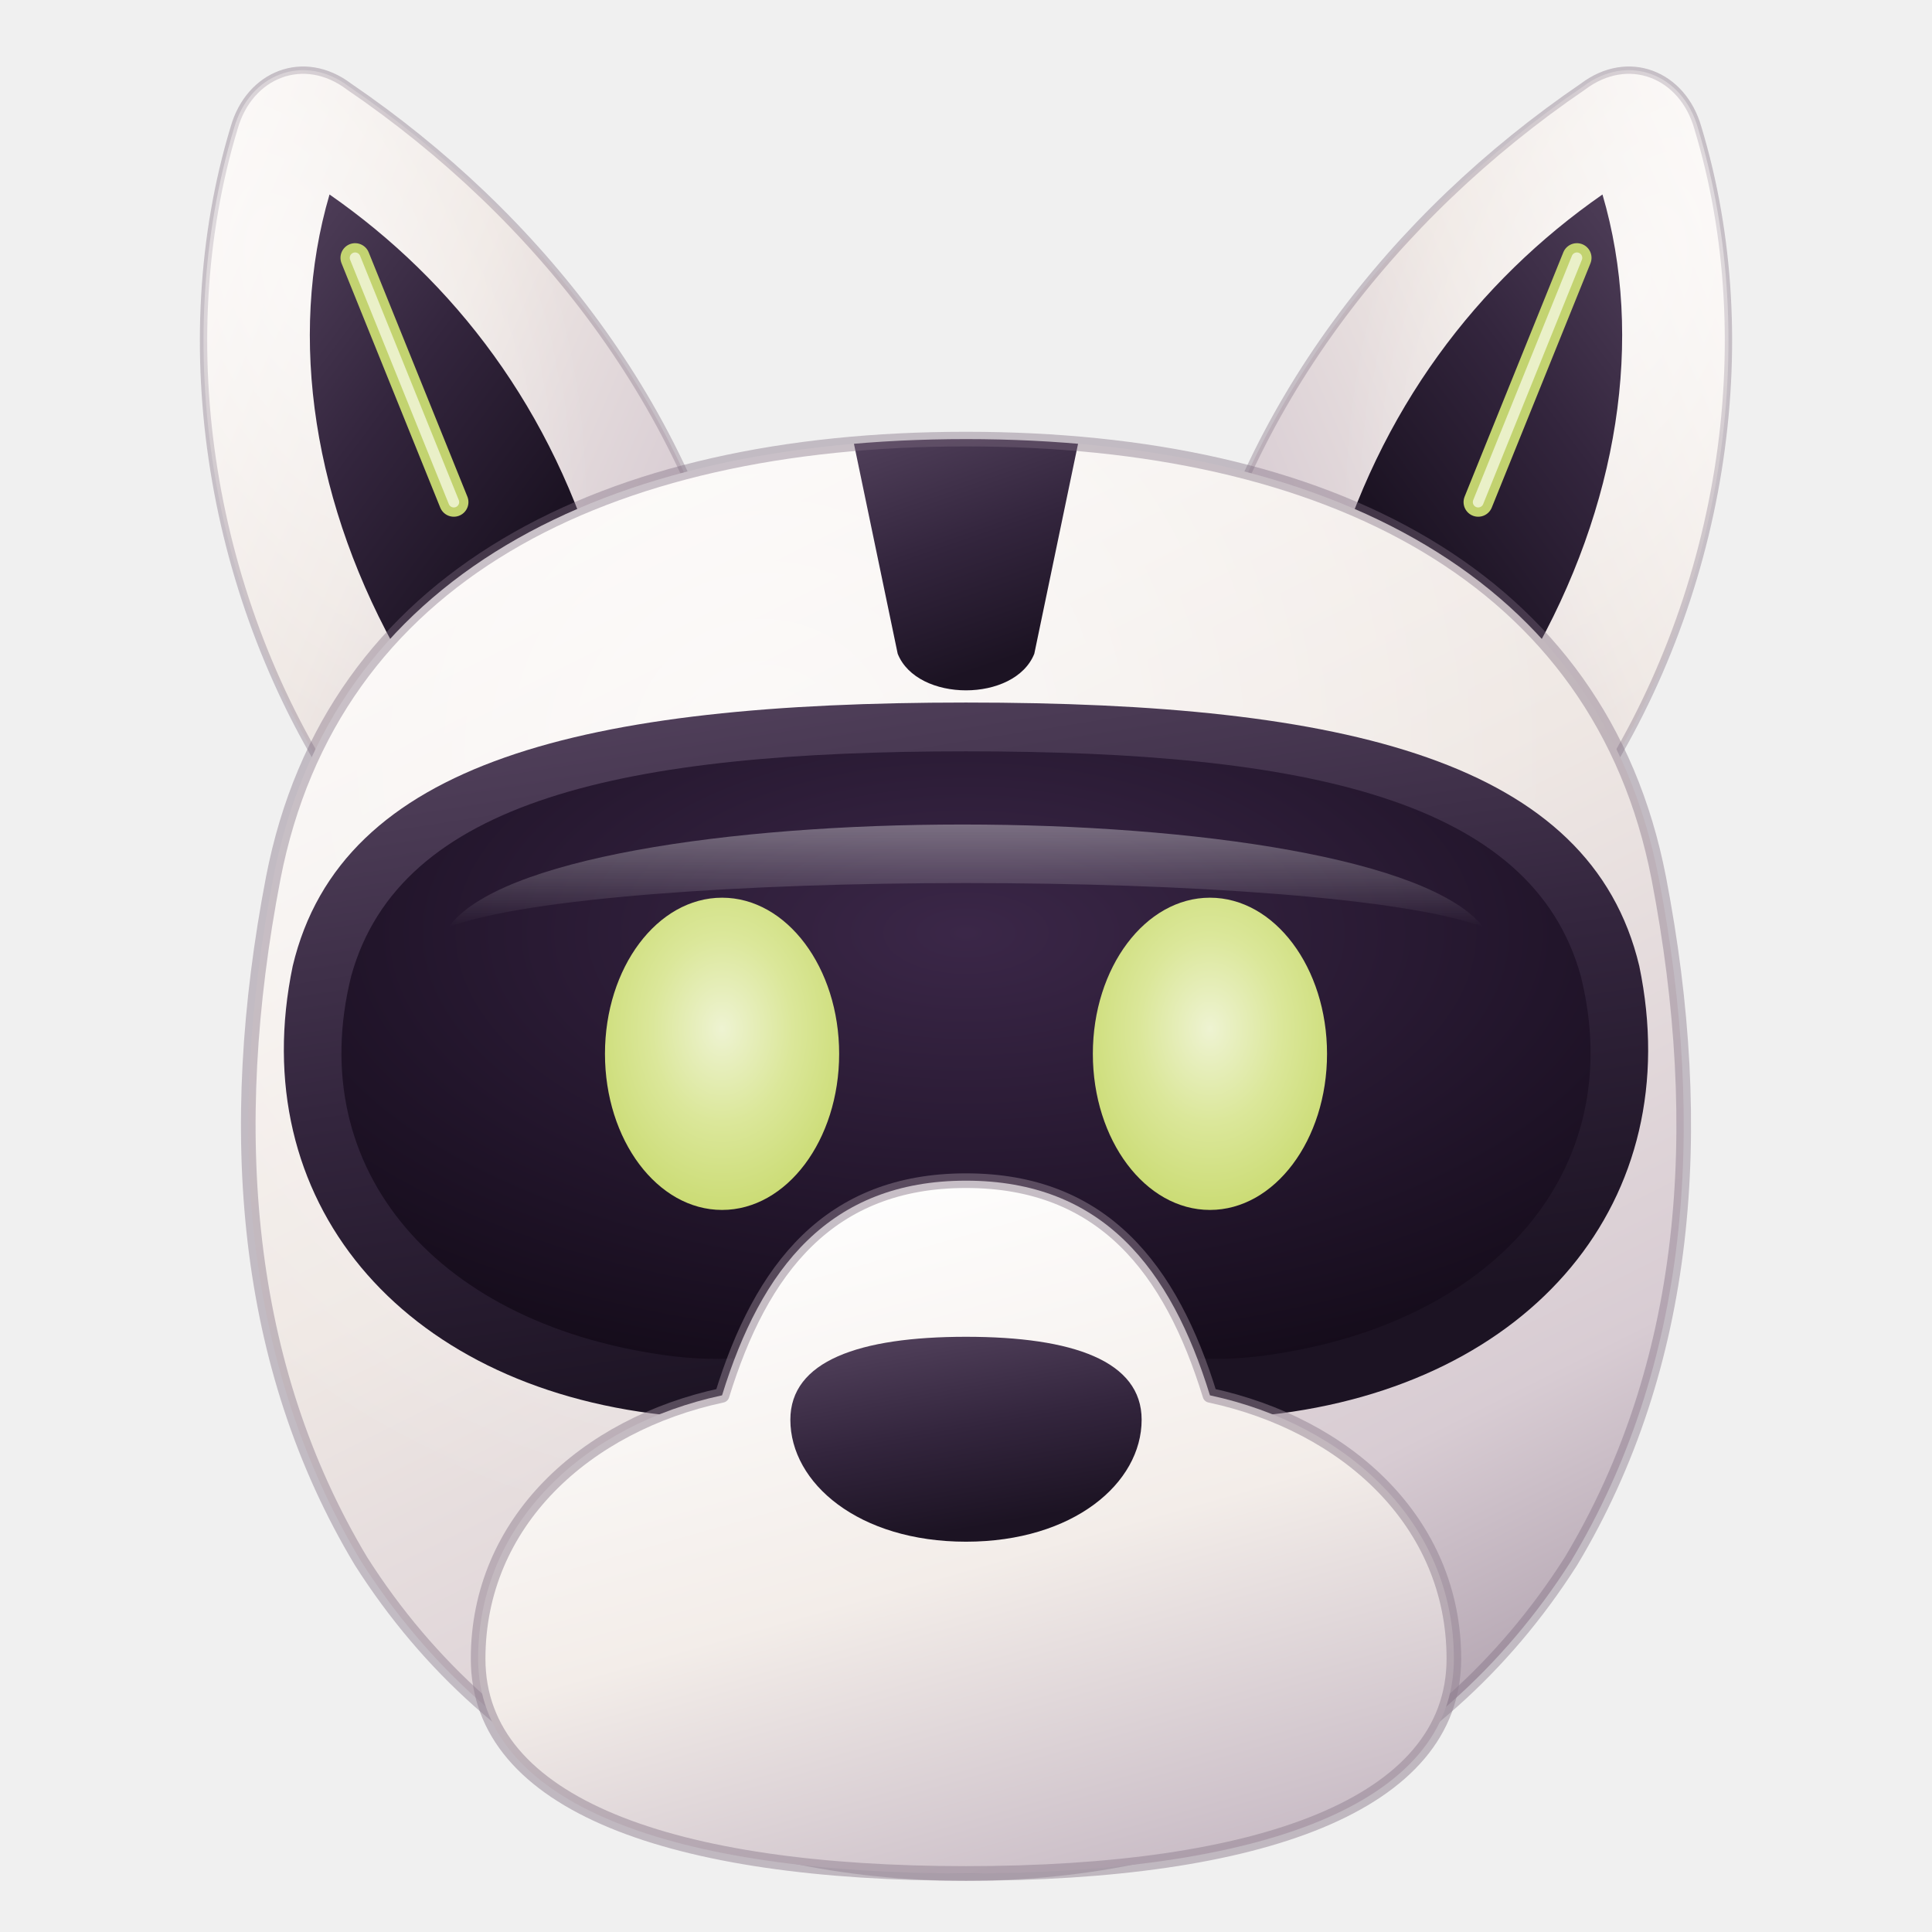
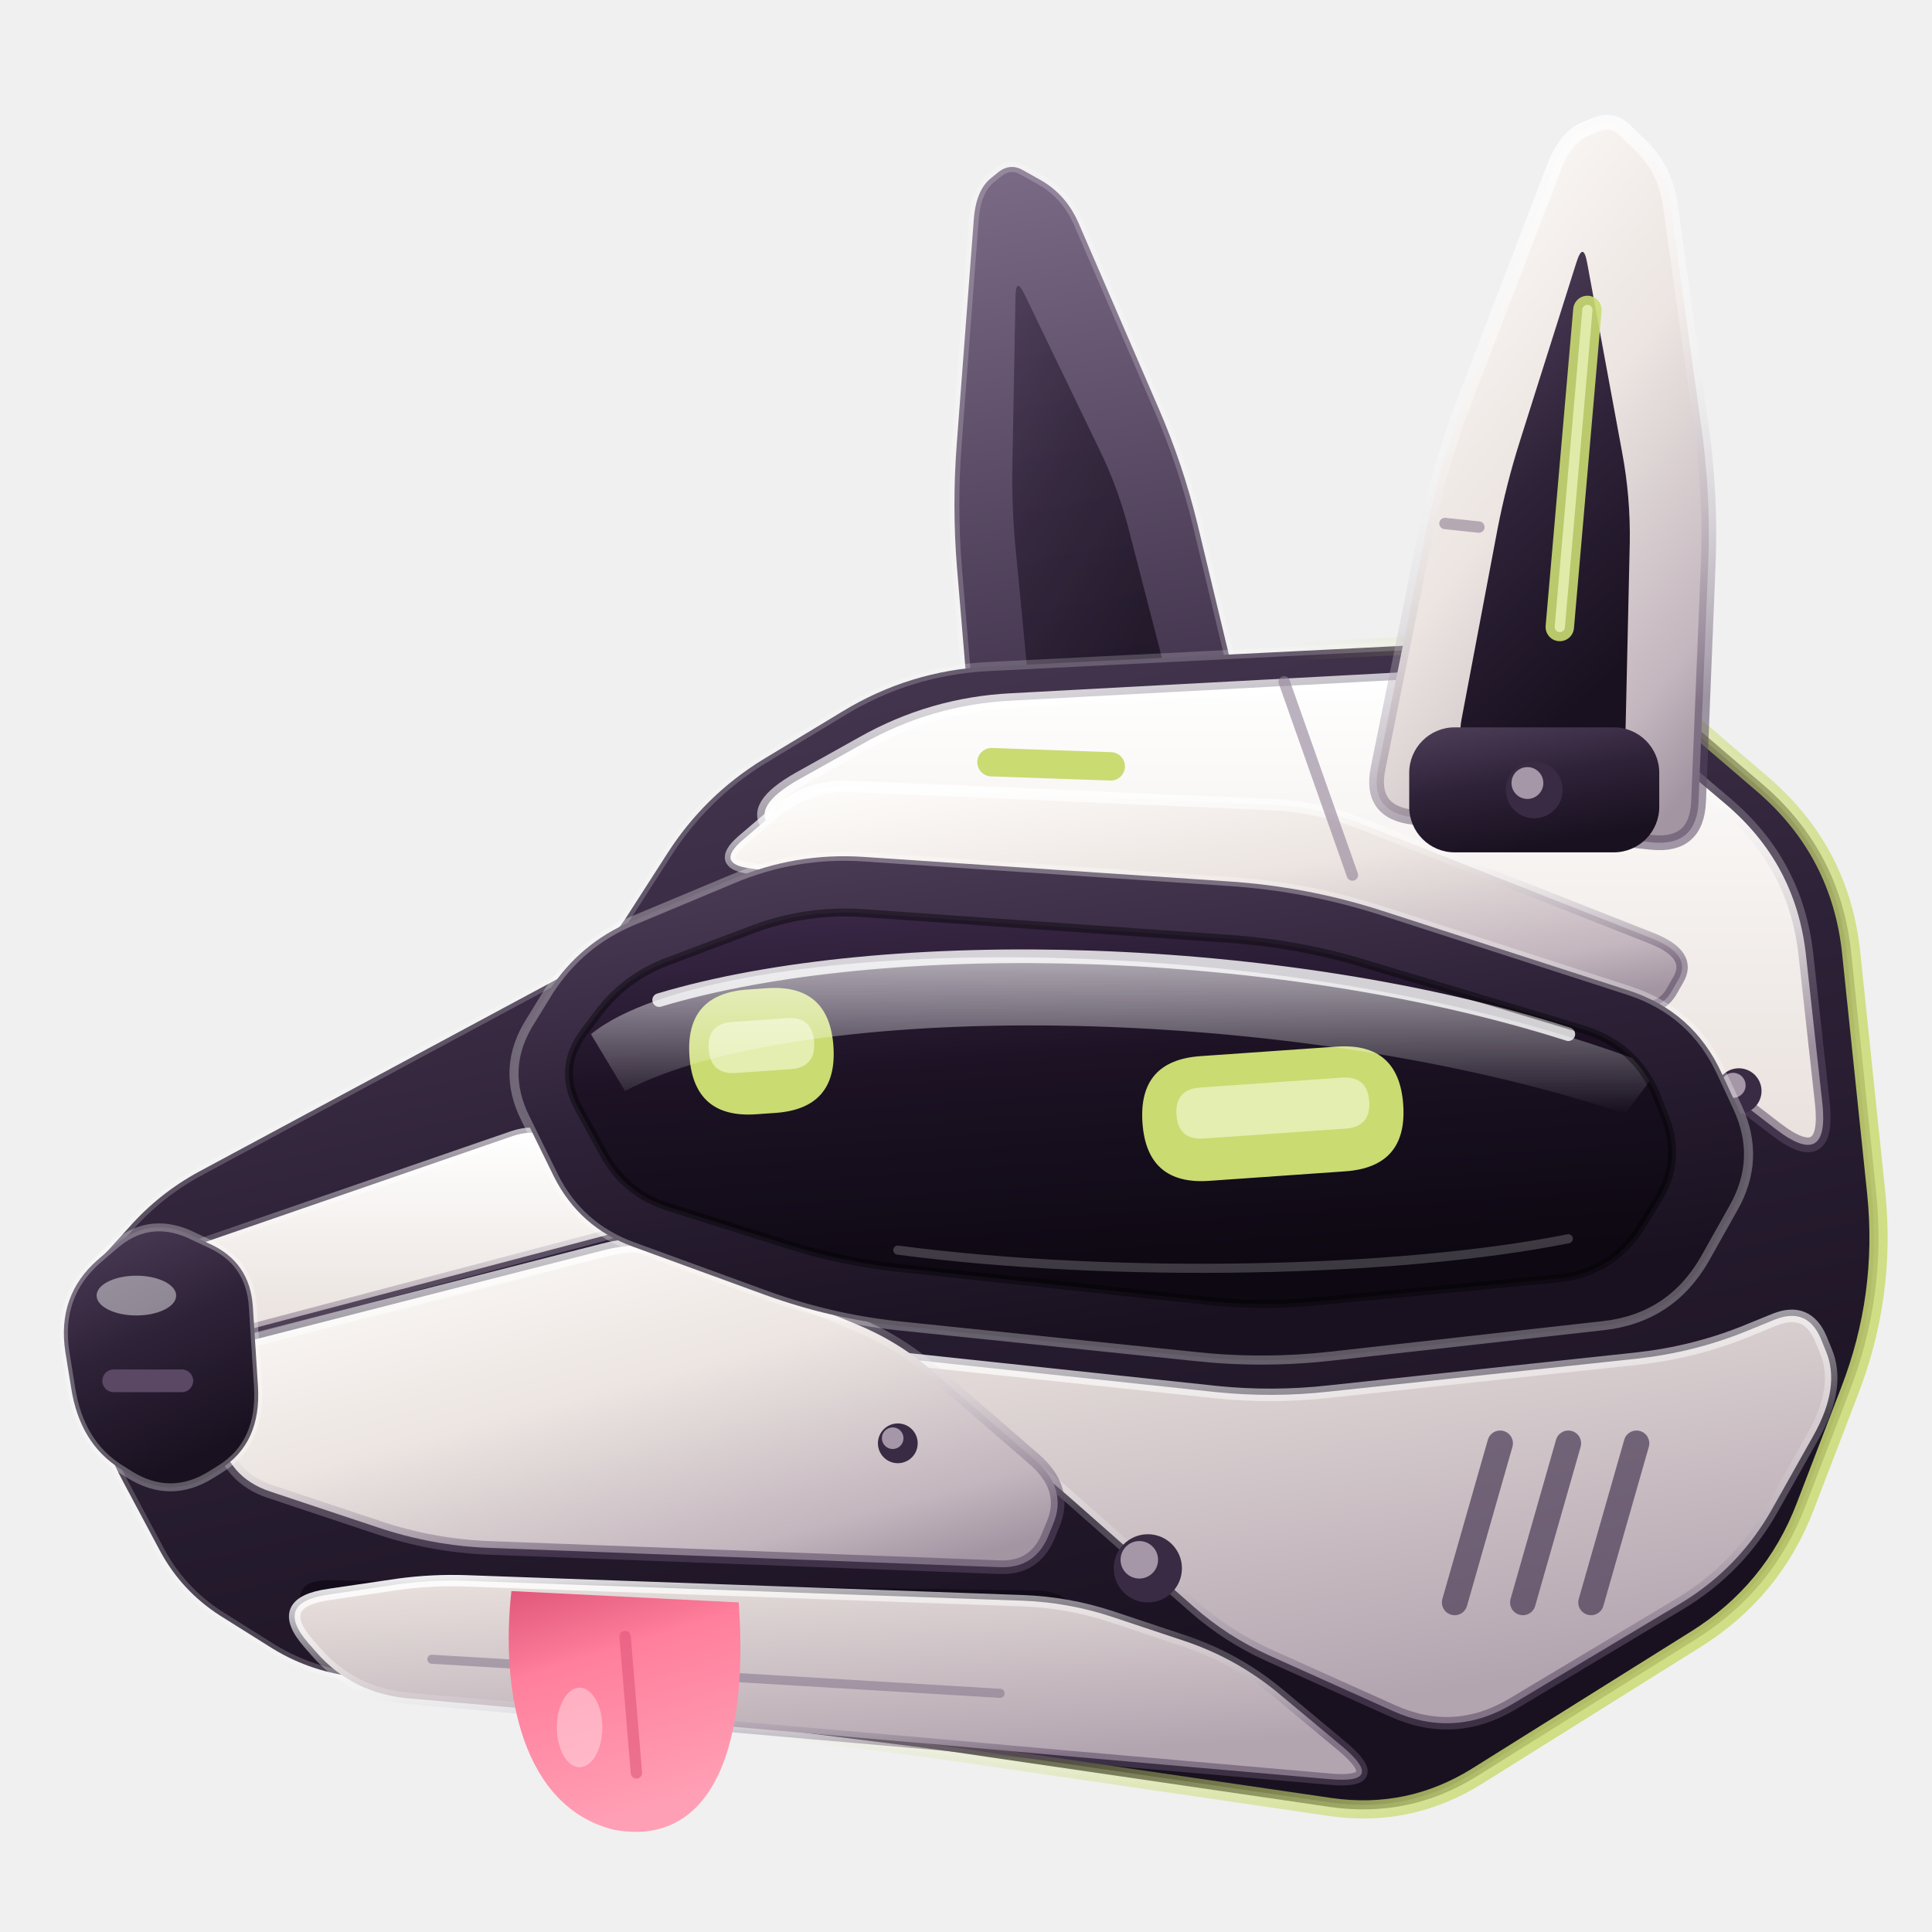
- <svg xmlns="http://www.w3.org/2000/svg" width="32" height="32" viewBox="58 6 396 396" fill="none">
+ <svg xmlns="http://www.w3.org/2000/svg" width="32" height="32" viewBox="74 8 340 340" fill="none">
  <defs>
-     <linearGradient id="r_shell" x1="0.25" y1="0" x2="0.75" y2="1">
-       <stop offset="0" stop-color="#fbf8f6" />
-       <stop offset="0.42" stop-color="#efe8e4" />
-       <stop offset="0.78" stop-color="#d8ccd3" />
-       <stop offset="1" stop-color="#a99aa8" />
+     <linearGradient id="r_shell" x1="0.15" y1="0" x2="0.85" y2="1">
+       <stop offset="0" stop-color="#fdfbf9" />
+       <stop offset="0.45" stop-color="#ece5e1" />
+       <stop offset="0.85" stop-color="#c3b6be" />
+       <stop offset="1" stop-color="#a395a2" />
    </linearGradient>
-     <radialGradient id="r_shellHi" cx="0.36" cy="0.22" r="0.55">
-       <stop offset="0" stop-color="#ffffff" stop-opacity="0.75" />
-       <stop offset="1" stop-color="#ffffff" stop-opacity="0" />
-     </radialGradient>
-     <linearGradient id="r_muzzle" x1="0.3" y1="0" x2="0.7" y2="1">
+     <linearGradient id="r_shellSide" x1="0" y1="0" x2="0.4" y2="1">
+       <stop offset="0" stop-color="#ebe3df" />
+       <stop offset="1" stop-color="#b3a5b0" />
+     </linearGradient>
+     <linearGradient id="r_shellTop" x1="0" y1="0" x2="0" y2="1">
      <stop offset="0" stop-color="#ffffff" />
-       <stop offset="0.55" stop-color="#f3ede9" />
-       <stop offset="1" stop-color="#c9bcc6" />
+       <stop offset="1" stop-color="#e9e1dd" />
    </linearGradient>
-     <linearGradient id="r_graph" x1="0" y1="0" x2="0.3" y2="1">
-       <stop offset="0" stop-color="#55445f" />
-       <stop offset="0.55" stop-color="#33253d" />
-       <stop offset="1" stop-color="#1c1323" />
+     <linearGradient id="r_bevel" x1="0" y1="0" x2="0.3" y2="1">
+       <stop offset="0" stop-color="#ffffff" stop-opacity="0.95" />
+       <stop offset="0.5" stop-color="#ffffff" stop-opacity="0.2" />
+       <stop offset="1" stop-color="#5a4864" stop-opacity="0.55" />
    </linearGradient>
-     <linearGradient id="r_graphHi" x1="0" y1="0" x2="0" y2="1">
-       <stop offset="0" stop-color="#8a7a94" />
-       <stop offset="1" stop-color="#3a2b44" />
+     <linearGradient id="r_graph" x1="0" y1="0" x2="0.35" y2="1">
+       <stop offset="0" stop-color="#4f3f5a" />
+       <stop offset="0.5" stop-color="#2e2238" />
+       <stop offset="1" stop-color="#191120" />
    </linearGradient>
-     <linearGradient id="r_earBack" x1="0" y1="0" x2="0" y2="1">
-       <stop offset="0" stop-color="#5e4d69" />
-       <stop offset="1" stop-color="#7d6c88" />
+     <linearGradient id="r_graphLite" x1="0" y1="0" x2="0" y2="1">
+       <stop offset="0" stop-color="#7a6a85" />
+       <stop offset="1" stop-color="#3a2b45" />
    </linearGradient>
-     <radialGradient id="r_ao">
-       <stop offset="0" stop-color="#3a2346" stop-opacity="0.35" />
-       <stop offset="1" stop-color="#3a2346" stop-opacity="0" />
-     </radialGradient>
-     <radialGradient id="r_visor" cx="0.5" cy="0.3" r="0.8">
-       <stop offset="0" stop-color="#3b2748" />
-       <stop offset="0.6" stop-color="#22152b" />
-       <stop offset="1" stop-color="#120a17" />
-     </radialGradient>
-     <linearGradient id="r_shine" x1="0" y1="0" x2="0" y2="1">
-       <stop offset="0" stop-color="#ffffff" stop-opacity="0.5" />
+     <linearGradient id="r_metal" x1="0" y1="0" x2="1" y2="0">
+       <stop offset="0" stop-color="#8f8296" />
+       <stop offset="0.4" stop-color="#e8e2e6" />
+       <stop offset="1" stop-color="#7a6c82" />
+     </linearGradient>
+     <linearGradient id="r_glass" x1="0" y1="0" x2="0.2" y2="1">
+       <stop offset="0" stop-color="#3d2a4a" />
+       <stop offset="0.45" stop-color="#1c1224" />
+       <stop offset="1" stop-color="#0d0812" />
+     </linearGradient>
+     <linearGradient id="r_gloss" x1="0" y1="0" x2="0" y2="1">
+       <stop offset="0" stop-color="#ffffff" stop-opacity="0.62" />
      <stop offset="1" stop-color="#ffffff" stop-opacity="0" />
    </linearGradient>
-     <linearGradient id="r_rim" x1="0" y1="0.2" x2="1" y2="0.9">
+     <linearGradient id="r_glint" x1="0" y1="0" x2="1" y2="0">
+       <stop offset="0" stop-color="#ffffff" stop-opacity="0" />
+       <stop offset="0.5" stop-color="#ffffff" stop-opacity="0.55" />
+       <stop offset="1" stop-color="#ffffff" stop-opacity="0" />
+     </linearGradient>
+     <linearGradient id="r_scan" x1="0" y1="0" x2="1" y2="0">
      <stop offset="0" stop-color="#cadb72" stop-opacity="0" />
-       <stop offset="0.6" stop-color="#cadb72" stop-opacity="0" />
-       <stop offset="1" stop-color="#cadb72" stop-opacity="0.9" />
+       <stop offset="0.5" stop-color="#e4eeb0" stop-opacity="0.95" />
+       <stop offset="1" stop-color="#cadb72" stop-opacity="0" />
    </linearGradient>
-     <radialGradient id="r_eye" cx="0.5" cy="0.42" r="0.6">
-       <stop offset="0" stop-color="#eef3d2" />
-       <stop offset="0.5" stop-color="#dbe79a" />
-       <stop offset="1" stop-color="#cadb72" />
-     </radialGradient>
-     <radialGradient id="r_glowLime">
-       <stop offset="0" stop-color="#cadb72" stop-opacity="0.8" />
-       <stop offset="0.45" stop-color="#cadb72" stop-opacity="0.28" />
+     <linearGradient id="r_tongue" x1="0" y1="0" x2="0.3" y2="1">
+       <stop offset="0" stop-color="#e0577a" />
+       <stop offset="0.35" stop-color="#ff7f9c" />
+       <stop offset="1" stop-color="#ff9fb5" />
+     </linearGradient>
+     <linearGradient id="r_rim" x1="0" y1="0" x2="1" y2="0.3">
+       <stop offset="0" stop-color="#cadb72" stop-opacity="0" />
+       <stop offset="0.62" stop-color="#cadb72" stop-opacity="0" />
+       <stop offset="1" stop-color="#cadb72" stop-opacity="0.85" />
+     </linearGradient>
+     <radialGradient id="r_glow">
+       <stop offset="0" stop-color="#cadb72" stop-opacity="0.75" />
+       <stop offset="0.45" stop-color="#cadb72" stop-opacity="0.25" />
      <stop offset="1" stop-color="#cadb72" stop-opacity="0" />
    </radialGradient>
-     <radialGradient id="r_glowPink">
-       <stop offset="0" stop-color="#ff6f91" stop-opacity="0.75" />
-       <stop offset="0.45" stop-color="#ff6f91" stop-opacity="0.25" />
-       <stop offset="1" stop-color="#ff6f91" stop-opacity="0" />
-     </radialGradient>
-     <radialGradient id="r_glowAqua">
-       <stop offset="0" stop-color="#8fe9ff" stop-opacity="0.8" />
-       <stop offset="0.45" stop-color="#8fe9ff" stop-opacity="0.25" />
-       <stop offset="1" stop-color="#8fe9ff" stop-opacity="0" />
-     </radialGradient>
    <radialGradient id="r_shadow">
-       <stop offset="0" stop-color="#2b1a33" stop-opacity="0.32" />
+       <stop offset="0" stop-color="#2b1a33" stop-opacity="0.34" />
      <stop offset="0.6" stop-color="#2b1a33" stop-opacity="0.12" />
      <stop offset="1" stop-color="#2b1a33" stop-opacity="0" />
    </radialGradient>
    <radialGradient id="r_ball" cx="0.36" cy="0.3" r="0.8">
      <stop offset="0" stop-color="#eef3d2" />
      <stop offset="0.55" stop-color="#cadb72" />
      <stop offset="1" stop-color="#a3b352" />
    </radialGradient>
-     <clipPath id="r_clipHead">
-       <path d="M256 96 C 330 96 386 124 398 186 C 408 238 404 286 380 326 C 352 370 306 390 256 390 C 206 390 160 370 132 326 C 108 286 104 238 114 186 C 126 124 182 96 256 96 Z" />
-     </clipPath>
    <clipPath id="r_clipVisor">
-       <path d="M256 160 C 326 160 372 170 382 206 C 392 246 364 278 316 284 C 290 287 274 276 256 276 C 238 276 222 287 196 284 C 148 278 120 246 130 206 C 140 170 186 160 256 160 Z" />
+       <path d="M175.8 203 Q172 196 176.8 189.6 L179.2 186.4 Q184 180 191.5 177.2 L206.6 171.5 Q216 168 226 168.7 L290 173.2 Q302 174 313.5 177.4 L352.4 189.1 Q362 192 365.6 201 L367 204.6 Q370 212 365.9 218.9 L363.1 223.4 Q358 232 348 233 L306 237 Q296 238 286.1 236.9 L231.9 231.1 Q222 230 212.5 227 L191.6 220.4 Q184 218 180.2 211 Z" />
    </clipPath>
  </defs>
-   <g transform="translate(166 146) rotate(-22)">
-     <path d="M -44 8 C -54 -40 -42 -92 -13 -128 C -6 -137 6 -137 12 -127 C 38 -88 52 -40 44 8 A 44 44 0 0 1 -44 8 Z" fill="url(#r_shell)" stroke="#9d8e9c" stroke-width="1.5" stroke-opacity="0.5" />
-     <path d="M -44 8 C -54 -40 -42 -92 -13 -128 C -6 -137 6 -137 12 -127 C 38 -88 52 -40 44 8 A 44 44 0 0 1 -44 8 Z" fill="url(#r_shellHi)" opacity="0.7" />
-     <path d="M -22 -14 C -27 -50 -19 -84 0 -108 C 17 -82 26 -50 22 -14 Z" fill="url(#r_graph)" />
-     <path d="M 0 -94 L 0 -40" fill="none" stroke="#cadb72" stroke-width="6" stroke-linecap="round" stroke-linejoin="round" opacity="0.95" />
-     <path d="M 0 -94 L 0 -40" fill="none" stroke="#eef3d2" stroke-width="2.2" stroke-linecap="round" stroke-linejoin="round" opacity="0.9" />
+   <g transform="translate(268 138) rotate(-10) scale(0.86 0.9)">
+     <path d="M-20 12 Q-28 12 -27.2 4 L-23.2 -38.1 Q-22 -50 -18.9 -61.6 L-7.5 -104.2 Q-6 -110 -2.4 -111.8 L-0.7 -112.7 Q2 -114 4.3 -112.1 L7.5 -109.6 Q12 -106 13.5 -100.2 L23.1 -61.6 Q26 -50 26.8 -38 L29.5 4 Q30 12 22 12 Z" fill="url(#r_graphLite)" />
+     <path d="M-20 12 Q-28 12 -27.2 4 L-23.2 -38.1 Q-22 -50 -18.9 -61.6 L-7.5 -104.2 Q-6 -110 -2.4 -111.8 L-0.7 -112.7 Q2 -114 4.3 -112.1 L7.5 -109.6 Q12 -106 13.5 -100.2 L23.1 -61.6 Q26 -50 26.8 -38 L29.5 4 Q30 12 22 12 Z" fill="none" stroke="#ffffff" stroke-width="2" stroke-linecap="round" stroke-linejoin="round" opacity="0.2" />
+     <path d="M-8 0 Q-14 0 -13.5 -6 L-10.7 -40 Q-10 -48 -8.4 -55.8 L-1.8 -88.1 Q-1 -92 0.1 -88.2 L9.7 -55.7 Q12 -48 12.7 -40 L15.5 -6 Q16 0 10 0 Z" fill="url(#r_graph)" opacity="0.8" />
  </g>
-   <g transform="matrix(-1 0 0 1 512 0)">
-     <g transform="translate(166 146) rotate(-22)">
-       <path d="M -44 8 C -54 -40 -42 -92 -13 -128 C -6 -137 6 -137 12 -127 C 38 -88 52 -40 44 8 A 44 44 0 0 1 -44 8 Z" fill="url(#r_shell)" stroke="#9d8e9c" stroke-width="1.5" stroke-opacity="0.5" />
-       <path d="M -44 8 C -54 -40 -42 -92 -13 -128 C -6 -137 6 -137 12 -127 C 38 -88 52 -40 44 8 A 44 44 0 0 1 -44 8 Z" fill="url(#r_shellHi)" opacity="0.7" />
-       <path d="M -22 -14 C -27 -50 -19 -84 0 -108 C 17 -82 26 -50 22 -14 Z" fill="url(#r_graph)" />
-       <path d="M 0 -94 L 0 -40" fill="none" stroke="#cadb72" stroke-width="6" stroke-linecap="round" stroke-linejoin="round" opacity="0.95" />
-       <path d="M 0 -94 L 0 -40" fill="none" stroke="#eef3d2" stroke-width="2.2" stroke-linecap="round" stroke-linejoin="round" opacity="0.9" />
+   <g transform="translate(268 138) scale(0.86)">
+     <rect x="-22" y="-6" width="44" height="22" rx="8" fill="url(#r_graph)" />
+     <circle cx="0" cy="5" r="5" fill="#3a2b44" />
+     <circle cx="-1.2" cy="3.8" r="2.8" fill="#a597a8" />
+   </g>
+   <path d="M222.1 133.3 Q234 126 248 125.3 L338 120.8 Q354 120 366.1 130.5 L384.4 146.2 Q398 158 399.8 175.9 L404.2 218.1 Q406 236 399.5 252.8 L391.7 273.1 Q386 288 372.4 296.5 L333.9 320.6 Q322 328 308.1 326 L247.9 317.2 Q240 316 232.1 315 L135.9 303 Q128 302 121.3 297.7 L112.7 292.3 Q106 288 102.2 281 L95.8 269 Q92 262 90.2 254.2 L88.2 245.7 Q86 236 92.6 228.5 L96.7 224 Q102 218 109 214.2 L173 179.8 Q180 176 184.3 169.3 L191.5 158.1 Q198 148 208.2 141.7 Z" fill="url(#r_graph)" />
+   <path d="M222.1 133.3 Q234 126 248 125.3 L338 120.8 Q354 120 366.1 130.5 L384.4 146.2 Q398 158 399.8 175.9 L404.2 218.1 Q406 236 399.5 252.8 L391.7 273.1 Q386 288 372.4 296.5 L333.9 320.6 Q322 328 308.1 326 L247.9 317.2 Q240 316 232.1 315 L135.9 303 Q128 302 121.3 297.7 L112.7 292.3 Q106 288 102.2 281 L95.8 269 Q92 262 90.2 254.2 L88.2 245.7 Q86 236 92.6 228.5 L96.7 224 Q102 218 109 214.2 L173 179.8 Q180 176 184.3 169.3 L191.5 158.1 Q198 148 208.2 141.7 Z" fill="none" stroke="#ffffff" stroke-width="1.6" stroke-linecap="round" stroke-linejoin="round" opacity="0.2" />
+   <path d="M222.1 133.3 Q234 126 248 125.3 L338 120.8 Q354 120 366.1 130.5 L384.4 146.2 Q398 158 399.8 175.9 L404.2 218.1 Q406 236 399.5 252.8 L391.7 273.1 Q386 288 372.4 296.5 L333.9 320.6 Q322 328 308.1 326 L247.9 317.2 Q240 316 232.1 315 L135.9 303 Q128 302 121.3 297.7 L112.7 292.3 Q106 288 102.2 281 L95.8 269 Q92 262 90.2 254.2 L88.2 245.7 Q86 236 92.6 228.5 L96.7 224 Q102 218 109 214.2 L173 179.8 Q180 176 184.3 169.3 L191.5 158.1 Q198 148 208.2 141.7 Z" fill="none" stroke="url(#r_rim)" stroke-width="3.2" stroke-linecap="round" stroke-linejoin="round" />
+   <path d="M126.9 290.5 Q126 286 132 286.1 L256 287.9 Q262 288 262.9 291.6 L263.1 292.4 Q264 296 258 296 L134 296 Q128 296 127.1 291.5 Z" fill="#140c1a" />
+   <g transform="rotate(0 276 284)">
+     <path d="M128.3 297.2 Q122 290 131.9 288.6 L144.1 286.8 Q150 286 156 286.2 L254 289.7 Q262 290 269.6 292.5 L282.5 296.8 Q292 300 299.6 306.5 L310.4 315.5 Q318 322 308 321.1 L260 316.9 Q250 316 240 315.1 L146 306.9 Q136 306 129.7 298.8 Z" fill="url(#r_shellSide)" />
+     <path d="M128.3 297.2 Q122 290 131.9 288.6 L144.1 286.8 Q150 286 156 286.2 L254 289.7 Q262 290 269.6 292.5 L282.5 296.8 Q292 300 299.6 306.5 L310.4 315.5 Q318 322 308 321.1 L260 316.9 Q250 316 240 315.1 L146 306.9 Q136 306 129.7 298.8 Z" fill="none" stroke="url(#r_bevel)" stroke-width="2" stroke-linecap="round" stroke-linejoin="round" />
+     <path d="M150 300 L250 306" fill="none" stroke="#7d6e86" stroke-width="1.6" stroke-linecap="round" stroke-linejoin="round" opacity="0.5" />
+   </g>
+   <path d="M164 288 C 162 306 166 326 182 330 C 198 333 206 318 204 290 Z" fill="url(#r_tongue)" />
+   <path d="M184 296 L186 320" fill="none" stroke="#e0577a" stroke-width="2" stroke-linecap="round" stroke-linejoin="round" opacity="0.6" />
+   <ellipse cx="176" cy="312" rx="4" ry="7" fill="#ffffff" opacity="0.35" />
+   <path d="M228.9 250.1 Q222 246 230 246.8 L288.1 253 Q298 254 307.9 252.9 L362.1 247.1 Q372 246 381 242.4 L386.4 240.2 Q392 238 394.4 243.5 L395.3 245.7 Q398 252 393.1 260.7 L385.9 273.5 Q380 284 369.7 290.2 L340.3 307.8 Q330 314 319.1 309.1 L297.3 299.3 Q290 296 284 290.7 L262 271.3 Q256 266 249.1 261.9 Z" fill="url(#r_shellSide)" />
+   <path d="M228.9 250.1 Q222 246 230 246.8 L288.1 253 Q298 254 307.9 252.9 L362.1 247.1 Q372 246 381 242.4 L386.4 240.2 Q392 238 394.4 243.5 L395.3 245.7 Q398 252 393.1 260.7 L385.9 273.5 Q380 284 369.7 290.2 L340.3 307.8 Q330 314 319.1 309.1 L297.3 299.3 Q290 296 284 290.7 L262 271.3 Q256 266 249.1 261.9 Z" fill="none" stroke="url(#r_bevel)" stroke-width="2.2" stroke-linecap="round" stroke-linejoin="round" />
+   <path d="M180.3 228 Q188 226 195.4 229 L224.6 241 Q232 244 238 249.2 L256 264.8 Q262 270 259.3 276.3 L258.4 278.5 Q256 284 250 283.8 L160 280.4 Q150 280 140.5 276.8 L121.6 270.5 Q114 268 112.6 260.1 L111.1 251.9 Q110 246 115.8 244.5 Z" fill="url(#r_shell)" />
+   <path d="M180.3 228 Q188 226 195.4 229 L224.6 241 Q232 244 238 249.2 L256 264.8 Q262 270 259.3 276.3 L258.4 278.5 Q256 284 250 283.8 L160 280.4 Q150 280 140.5 276.8 L121.6 270.5 Q114 268 112.6 260.1 L111.1 251.9 Q110 246 115.8 244.5 Z" fill="none" stroke="url(#r_bevel)" stroke-width="2.4" stroke-linecap="round" stroke-linejoin="round" />
+   <path d="M164.3 207.9 Q170 206 174 210.5 L182 219.5 Q186 224 180.2 225.5 L115.8 242.5 Q110 244 106.5 239.1 L103.5 234.9 Q100 230 105.7 228.1 Z" fill="url(#r_shellTop)" />
+   <path d="M164.3 207.9 Q170 206 174 210.5 L182 219.5 Q186 224 180.2 225.5 L115.8 242.5 Q110 244 106.5 239.1 L103.5 234.9 Q100 230 105.7 228.1 Z" fill="none" stroke="url(#r_bevel)" stroke-width="1.8" stroke-linecap="round" stroke-linejoin="round" />
+   <path d="M209.6 153.6 Q206 150 214.7 145.1 L225.8 138.9 Q238 132 252 131.3 L334 126.9 Q350 126 362.2 136.4 L377.8 149.6 Q390 160 391.8 175.9 L394.7 202.1 Q396 214 386.5 206.7 L374.8 197.7 Q370 194 364.5 191.7 L309.5 168.3 Q304 166 298 165.5 L220 158.5 Q214 158 210.4 154.4 Z" fill="url(#r_shellTop)" />
+   <path d="M209.6 153.6 Q206 150 214.7 145.1 L225.8 138.9 Q238 132 252 131.3 L334 126.9 Q350 126 362.2 136.4 L377.8 149.6 Q390 160 391.8 175.9 L394.7 202.1 Q396 214 386.5 206.7 L374.8 197.7 Q370 194 364.5 191.7 L309.5 168.3 Q304 166 298 165.5 L220 158.5 Q214 158 210.4 154.4 Z" fill="none" stroke="url(#r_bevel)" stroke-width="2.6" stroke-linecap="round" stroke-linejoin="round" />
+   <path d="M205.9 160.8 Q200 160 204.5 156 L210 151.3 Q216 146 224 146.4 L298 149.6 Q306 150 313.4 152.9 L364.6 173.1 Q372 176 369.3 180.5 L368.1 182.6 Q366 186 362.2 184.8 L307.8 167.2 Q304 166 300 165.8 L218 162.2 Q214 162 210 161.4 Z" fill="url(#r_shell)" />
+   <path d="M205.9 160.8 Q200 160 204.5 156 L210 151.3 Q216 146 224 146.4 L298 149.6 Q306 150 313.4 152.9 L364.6 173.1 Q372 176 369.3 180.5 L368.1 182.6 Q366 186 362.2 184.8 L307.8 167.2 Q304 166 300 165.8 L218 162.2 Q214 162 210 161.4 Z" fill="none" stroke="url(#r_bevel)" stroke-width="2" stroke-linecap="round" stroke-linejoin="round" />
+   <path d="M300 128 L312 162" fill="none" stroke="#8f8096" stroke-width="2" stroke-linecap="round" stroke-linejoin="round" opacity="0.6" />
+   <path d="M338 262 L330 290" fill="none" stroke="#4a3a55" stroke-width="4.5" stroke-linecap="round" stroke-linejoin="round" opacity="0.7" />
+   <path d="M350 262 L342 290" fill="none" stroke="#4a3a55" stroke-width="4.5" stroke-linecap="round" stroke-linejoin="round" opacity="0.7" />
+   <path d="M362 262 L354 290" fill="none" stroke="#4a3a55" stroke-width="4.5" stroke-linecap="round" stroke-linejoin="round" opacity="0.7" />
+   <circle cx="276" cy="284" r="6" fill="#3a2b44" />
+   <circle cx="274.5" cy="282.5" r="3.3" fill="#a597a8" />
+   <circle cx="380" cy="200" r="4" fill="#3a2b44" />
+   <circle cx="379.0" cy="199.0" r="2.2" fill="#a597a8" />
+   <circle cx="232" cy="262" r="3.5" fill="#3a2b44" />
+   <circle cx="231.1" cy="261.1" r="1.9" fill="#a597a8" />
+   <path d="M85.5 245.9 Q84 236 91.2 229.7 L94 227.3 Q100 222 107.3 225.2 L110.7 226.8 Q118 230 118.5 238 L119.4 252 Q120 262 112.8 266.5 L111.2 267.5 Q104 272 96.8 267.5 L95.2 266.5 Q88 262 86.5 252.1 Z" fill="url(#r_graph)" />
+   <path d="M85.5 245.9 Q84 236 91.2 229.7 L94 227.3 Q100 222 107.3 225.2 L110.7 226.8 Q118 230 118.5 238 L119.4 252 Q120 262 112.8 266.5 L111.2 267.5 Q104 272 96.8 267.5 L95.2 266.5 Q88 262 86.5 252.1 Z" fill="none" stroke="#ffffff" stroke-width="1.4" stroke-linecap="round" stroke-linejoin="round" opacity="0.3" />
+   <ellipse cx="98" cy="236" rx="7" ry="3.5" fill="#ffffff" opacity="0.45" />
+   <rect x="92" y="249" width="16" height="4" rx="2" fill="#5a4864" />
+   <path d="M166.5 204.9 Q162 196 167.4 187.6 L170.6 182.4 Q176 174 185.2 170.1 L202.9 162.7 Q214 158 226 158.8 L290 163.1 Q304 164 317.3 168.3 L360.6 182.3 Q372 186 377 196.9 L379.8 202.9 Q384 212 379 220.7 L374 229.6 Q368 240 356.1 241.3 L307.9 246.7 Q296 248 284.1 246.7 L231.9 241.3 Q220 240 208.7 235.9 L185.4 227.4 Q176 224 171.5 215.1 Z" fill="url(#r_graph)" />
+   <path d="M166.5 204.9 Q162 196 167.4 187.6 L170.6 182.4 Q176 174 185.2 170.1 L202.9 162.7 Q214 158 226 158.8 L290 163.1 Q304 164 317.3 168.3 L360.6 182.3 Q372 186 377 196.9 L379.8 202.9 Q384 212 379 220.7 L374 229.6 Q368 240 356.1 241.3 L307.9 246.7 Q296 248 284.1 246.7 L231.9 241.3 Q220 240 208.7 235.9 L185.4 227.4 Q176 224 171.5 215.1 Z" fill="none" stroke="#ffffff" stroke-width="1.6" stroke-linecap="round" stroke-linejoin="round" opacity="0.3" />
+   <path d="M175.8 203 Q172 196 176.8 189.6 L179.2 186.4 Q184 180 191.5 177.2 L206.6 171.5 Q216 168 226 168.7 L290 173.2 Q302 174 313.5 177.4 L352.4 189.1 Q362 192 365.6 201 L367 204.6 Q370 212 365.9 218.9 L363.1 223.4 Q358 232 348 233 L306 237 Q296 238 286.1 236.9 L231.9 231.1 Q222 230 212.5 227 L191.6 220.4 Q184 218 180.2 211 Z" fill="url(#r_glass)" />
+   <g clip-path="url(#r_clipVisor)">
+     <g class="eyes">
+       <ellipse cx="208" cy="193" rx="45.6" ry="30" fill="none" opacity="0.9" />
+       <path d="M206.3 182 L209.7 182 Q220.7 182 220.7 193 Q220.7 204 209.7 204 L206.3 204 Q195.3 204 195.3 193 Q195.3 182 206.3 182 Z" fill="#cadb72" transform="rotate(-4 208 193)" opacity="1" />
+       <path d="M203.2 187.5 L212.8 187.5 Q217.3 187.5 217.3 192 Q217.3 196.5 212.8 196.5 L203.2 196.5 Q198.7 196.5 198.7 192 Q198.7 187.5 203.2 187.5 Z" fill="#e4eeb0" transform="rotate(-4 208 192)" opacity="1" />
+       <ellipse cx="298" cy="204" rx="71.5" ry="30" fill="none" opacity="0.9" />
+       <path d="M286 193 L310 193 Q321 193 321 204 Q321 215 310 215 L286 215 Q275 215 275 204 Q275 193 286 193 Z" fill="#cadb72" transform="rotate(-4 298 204)" opacity="1" />
+       <path d="M285.5 198.5 L310.5 198.5 Q315 198.5 315 203 Q315 207.5 310.5 207.5 L285.5 207.5 Q281 207.5 281 203 Q281 198.5 285.5 198.5 Z" fill="#e4eeb0" transform="rotate(-4 298 203)" opacity="1" />
+     </g>
+     <path d="M178 190 C 200 172 300 170 366 196 L 360 204 C 300 184 214 184 184 200 Z" fill="url(#r_gloss)" />
+     <path d="M190 184 C 230 172 300 174 350 190" fill="none" stroke="#ffffff" stroke-width="2.4" stroke-linecap="round" stroke-linejoin="round" opacity="0.8" />
+     <path d="M232 228 C 270 233 320 232 350 226" fill="none" stroke="#ffffff" stroke-width="1.6" stroke-linecap="round" stroke-linejoin="round" opacity="0.2" />
+     <g class="glint">
+       <path d="M120 160 L150 160 L120 250 L90 250 Z" fill="url(#r_glint)" />
    </g>
  </g>
-   <path d="M256 96 C 330 96 386 124 398 186 C 408 238 404 286 380 326 C 352 370 306 390 256 390 C 206 390 160 370 132 326 C 108 286 104 238 114 186 C 126 124 182 96 256 96 Z" fill="url(#r_shell)" />
-   <path d="M256 96 C 330 96 386 124 398 186 C 408 238 404 286 380 326 C 352 370 306 390 256 390 C 206 390 160 370 132 326 C 108 286 104 238 114 186 C 126 124 182 96 256 96 Z" fill="url(#r_shellHi)" opacity="0.8" />
-   <g clip-path="url(#r_clipHead)">
-     <path d="M232 92 L280 92 L270 140 C 266 150 246 150 242 140 Z" fill="url(#r_graph)" />
+   <path d="M175.8 203 Q172 196 176.8 189.6 L179.2 186.4 Q184 180 191.5 177.2 L206.6 171.5 Q216 168 226 168.7 L290 173.2 Q302 174 313.5 177.4 L352.4 189.1 Q362 192 365.6 201 L367 204.6 Q370 212 365.9 218.9 L363.1 223.4 Q358 232 348 233 L306 237 Q296 238 286.1 236.9 L231.9 231.1 Q222 230 212.5 227 L191.6 220.4 Q184 218 180.2 211 Z" fill="none" stroke="#000000" stroke-width="1.4" stroke-linecap="round" stroke-linejoin="round" opacity="0.4" />
+   <rect x="246" y="140" width="26" height="5" rx="2.5" fill="#cadb72" opacity="1" transform="rotate(2 259 142)" />
+   <g transform="translate(344 142) rotate(6) scale(1.0 1)">
+     <path d="M-20 12 Q-28 12 -27.2 4 L-23.2 -38.1 Q-22 -50 -18.9 -61.6 L-7.5 -104.2 Q-6 -110 -2.4 -111.8 L-0.7 -112.7 Q2 -114 4.3 -112.1 L7.5 -109.6 Q12 -106 13.5 -100.2 L23.1 -61.6 Q26 -50 26.8 -38 L29.5 4 Q30 12 22 12 Z" fill="url(#r_shell)" />
+     <path d="M-20 12 Q-28 12 -27.2 4 L-23.2 -38.1 Q-22 -50 -18.9 -61.6 L-7.5 -104.2 Q-6 -110 -2.4 -111.8 L-0.7 -112.7 Q2 -114 4.3 -112.1 L7.5 -109.6 Q12 -106 13.5 -100.2 L23.1 -61.6 Q26 -50 26.8 -38 L29.5 4 Q30 12 22 12 Z" fill="none" stroke="url(#r_bevel)" stroke-width="2.6" stroke-linecap="round" stroke-linejoin="round" />
+     <path d="M-8 0 Q-14 0 -13.5 -6 L-10.7 -40 Q-10 -48 -8.4 -55.8 L-1.8 -88.1 Q-1 -92 0.1 -88.2 L9.7 -55.7 Q12 -48 12.7 -40 L15.5 -6 Q16 0 10 0 Z" fill="url(#r_graph)" />
+     <path d="M1 -80 L2 -24" fill="none" stroke="#cadb72" stroke-width="5" stroke-linecap="round" stroke-linejoin="round" opacity="0.9" />
+     <path d="M1 -80 L2 -24" fill="none" stroke="#e4eeb0" stroke-width="1.8" stroke-linecap="round" stroke-linejoin="round" opacity="0.9" />
+     <path d="M-20 -40 L-14 -40" fill="none" stroke="#8d7f93" stroke-width="2" stroke-linecap="round" stroke-linejoin="round" opacity="0.6" />
  </g>
-   <path d="M256 96 C 330 96 386 124 398 186 C 408 238 404 286 380 326 C 352 370 306 390 256 390 C 206 390 160 370 132 326 C 108 286 104 238 114 186 C 126 124 182 96 256 96 Z" fill="none" stroke="#7d6c80" stroke-width="3" stroke-linecap="round" stroke-linejoin="round" opacity="0.4" />
-   <path d="M256 150 C 334 150 384 162 394 204 C 404 252 372 290 318 296 C 290 299 274 288 256 288 C 238 288 222 299 194 296 C 140 290 108 252 118 204 C 128 162 178 150 256 150 Z" fill="url(#r_graph)" />
-   <path d="M256 160 C 326 160 372 170 382 206 C 392 246 364 278 316 284 C 290 287 274 276 256 276 C 238 276 222 287 196 284 C 148 278 120 246 130 206 C 140 170 186 160 256 160 Z" fill="url(#r_visor)" />
-   <g clip-path="url(#r_clipVisor)">
-     <ellipse cx="206" cy="222" rx="24" ry="32" fill="url(#r_eye)" />
-     <ellipse cx="306" cy="222" rx="24" ry="32" fill="url(#r_eye)" />
-     <path d="M150 196 C 170 168 340 168 362 196 C 330 184 182 184 150 196 Z" fill="url(#r_shine)" opacity="0.7" />
+   <g transform="translate(344 142) scale(1.0)">
+     <rect x="-22" y="-6" width="44" height="22" rx="8" fill="url(#r_graph)" />
+     <circle cx="0" cy="5" r="5" fill="#3a2b44" />
+     <circle cx="-1.2" cy="3.8" r="2.8" fill="#a597a8" />
  </g>
-   <path d="M256 248 C 284 248 298 266 306 292 C 334 298 356 318 356 346 C 356 376 316 390 256 390 C 196 390 156 376 156 346 C 156 318 178 298 206 292 C 214 266 228 248 256 248 Z" fill="url(#r_muzzle)" />
-   <path d="M256 248 C 284 248 298 266 306 292 C 334 298 356 318 356 346 C 356 376 316 390 256 390 C 196 390 156 376 156 346 C 156 318 178 298 206 292 C 214 266 228 248 256 248 Z" fill="none" stroke="#8f8090" stroke-width="3" stroke-linecap="round" stroke-linejoin="round" opacity="0.5" />
-   <path d="M256 322 C 234 322 220 310 220 297 C 220 285 234 280 256 280 C 278 280 292 285 292 297 C 292 310 278 322 256 322 Z" fill="url(#r_graph)" />
</svg>
